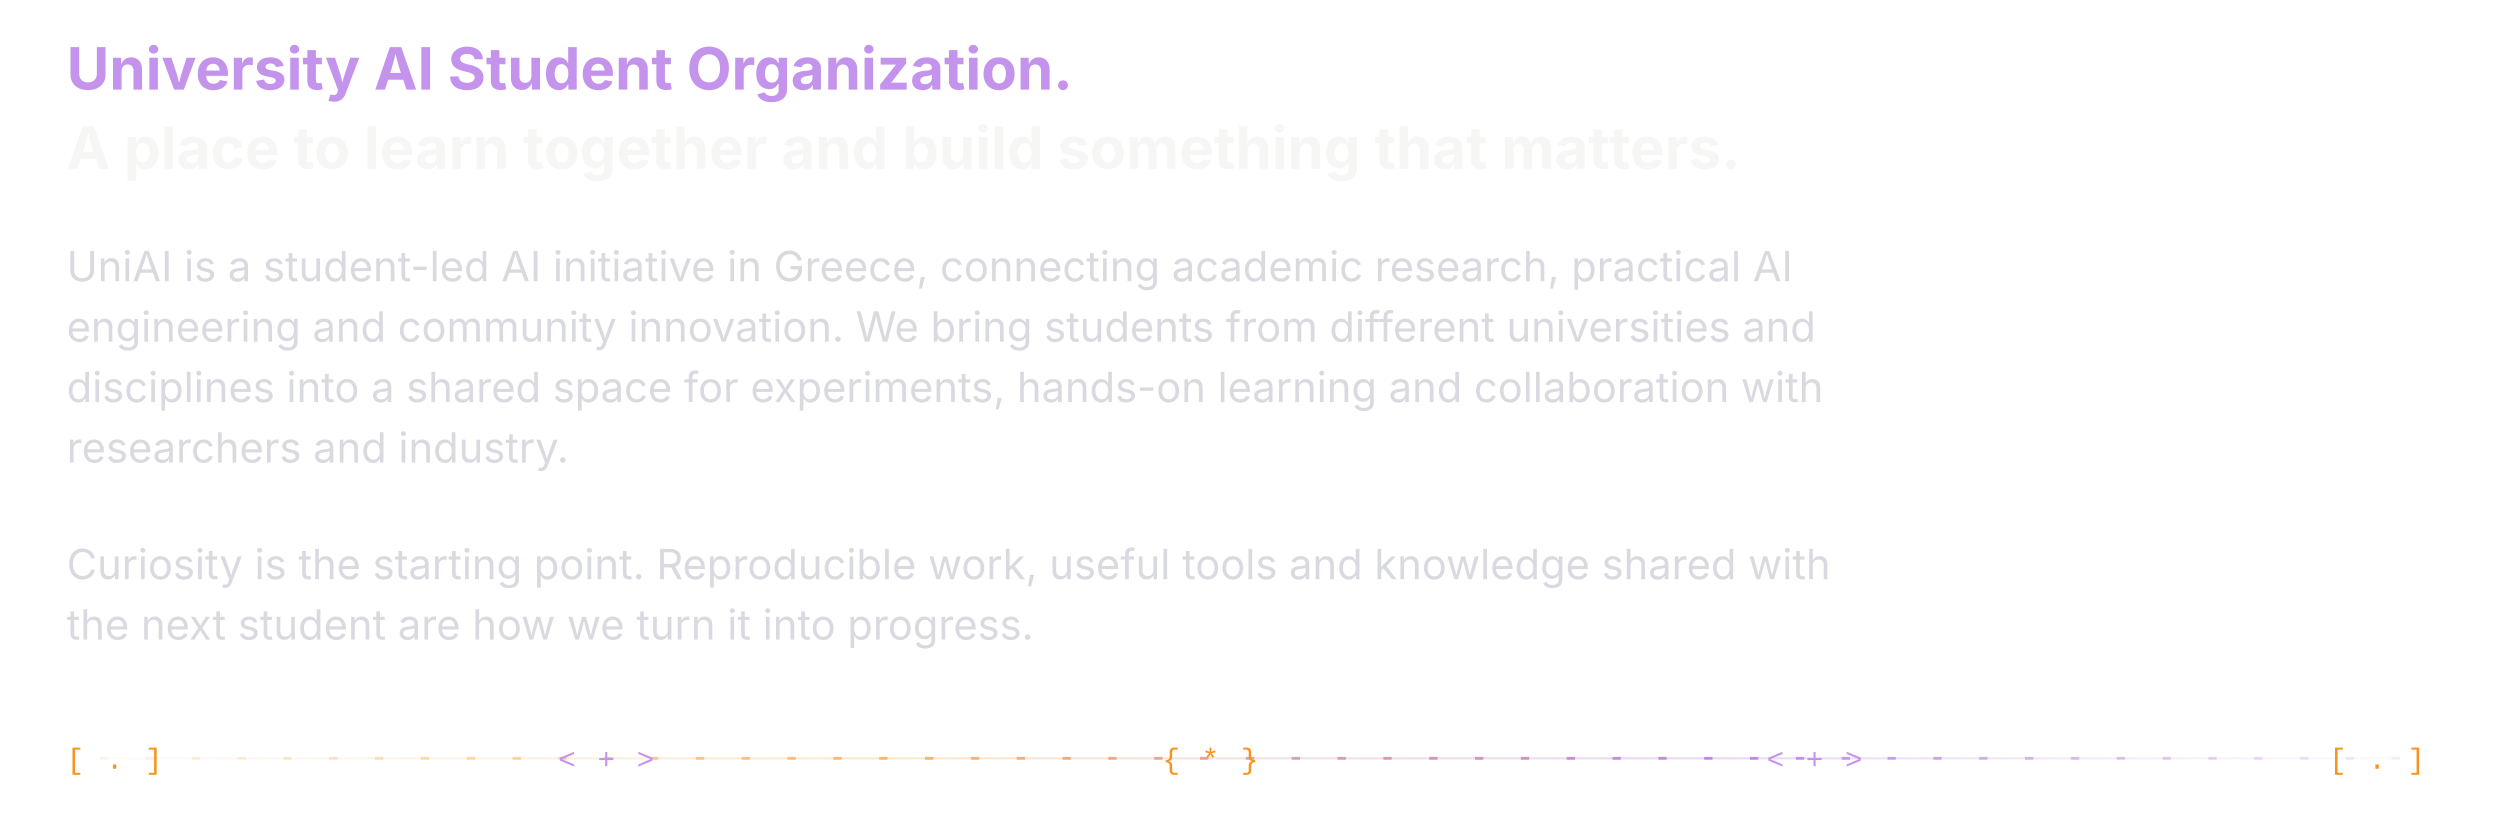
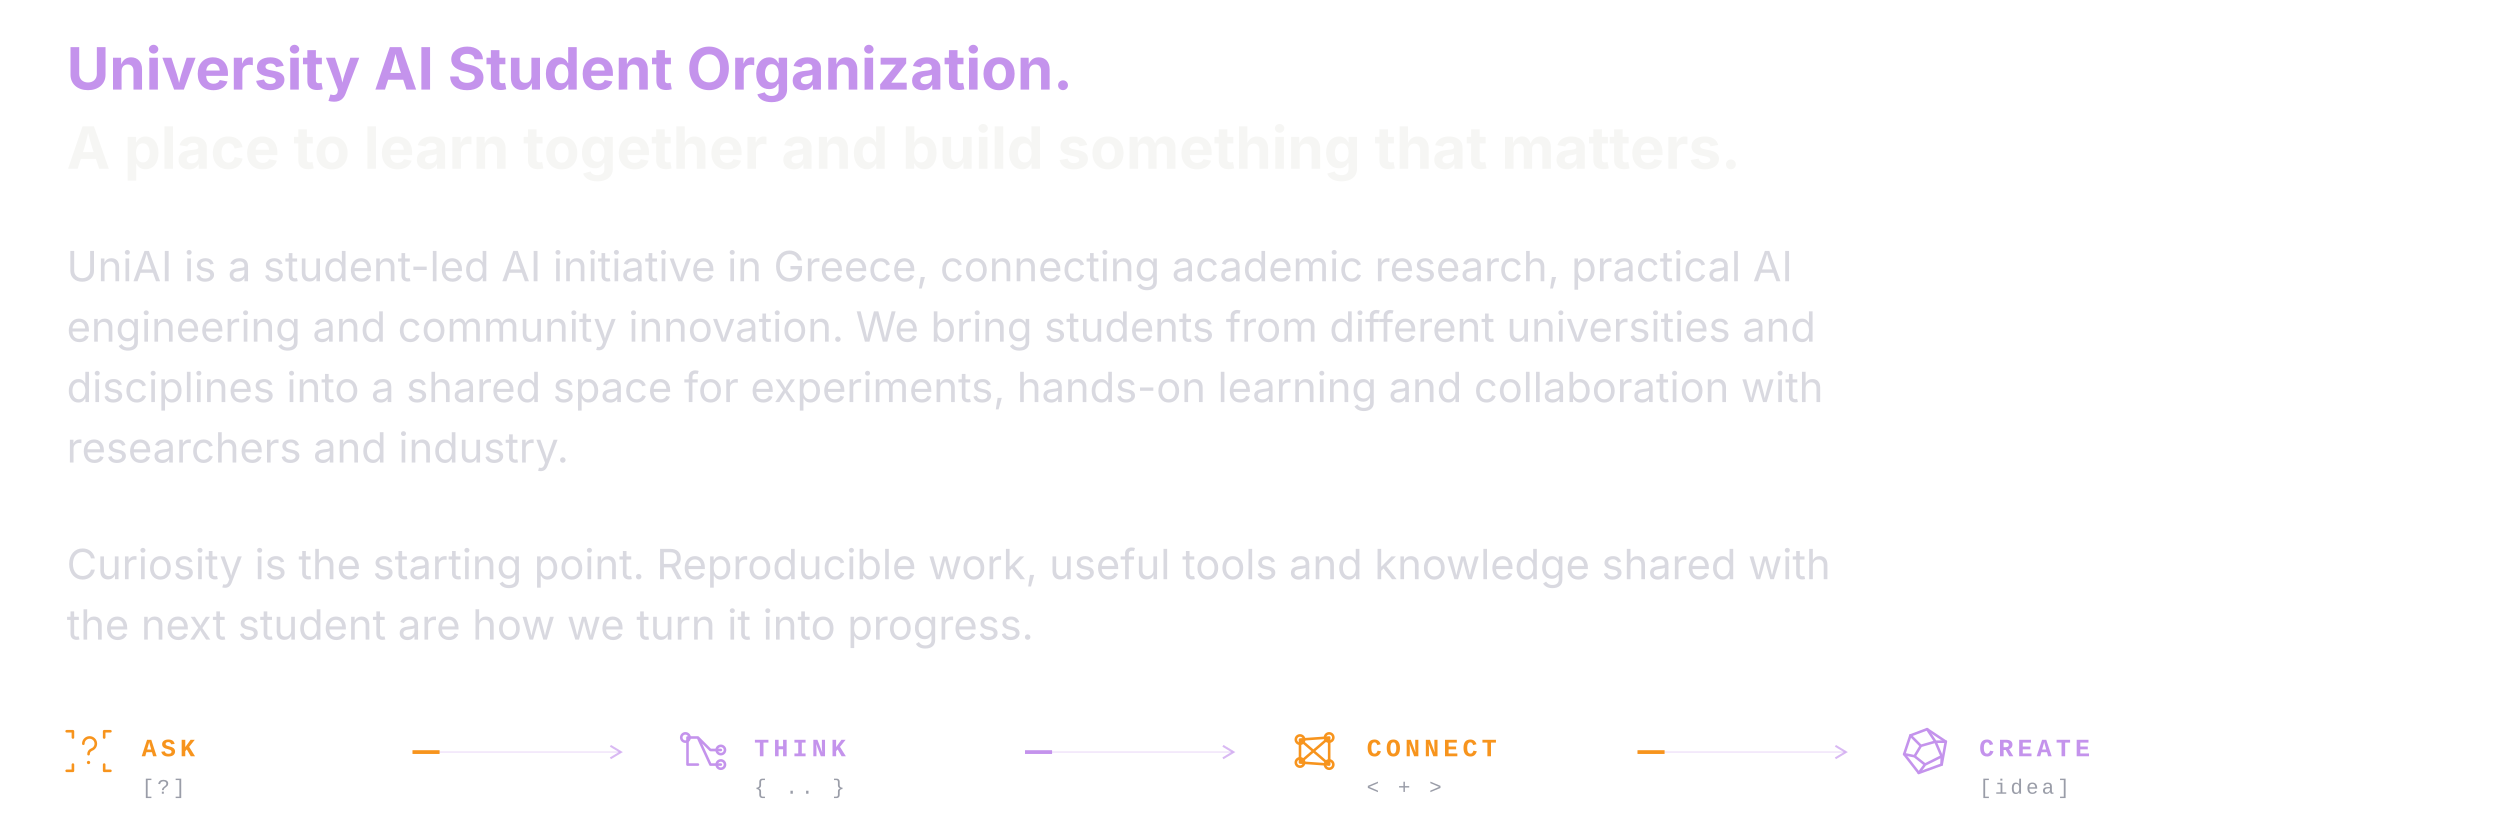
<svg xmlns="http://www.w3.org/2000/svg" width="1200" height="400" viewBox="0 0 1200 400" fill="none" role="img" aria-labelledby="title description">
  <defs>
    <linearGradient id="signal" x1="32" y1="0" x2="1168" y2="0" gradientUnits="userSpaceOnUse">
      <stop stop-color="#F7941D" stop-opacity=".1" />
      <stop offset=".35" stop-color="#F7941D" />
      <stop offset=".7" stop-color="#A04EDB" />
      <stop offset="1" stop-color="#A04EDB" stop-opacity=".1" />
    </linearGradient>
  </defs>
  <style>
text{font-family:system-ui,-apple-system,BlinkMacSystemFont,'Segoe UI',sans-serif}
.reveal{animation:reveal .9s cubic-bezier(.22,.61,.36,1) backwards}
.r1{animation-delay:.1s}.r2{animation-delay:.3s}.r3{animation-delay:.55s}.r4{animation-delay:.7s}.r5{animation-delay:.85s}.r6{animation-delay:1s}.r7{animation-delay:1.25s}.r8{animation-delay:1.4s}
.ascii{font-family:ui-monospace,SFMono-Regular,Consolas,'Liberation Mono',monospace}
- .signal{stroke-dasharray:4 18;animation:drift 12s linear infinite}
- .beacon{animation:breathe 6s ease-in-out infinite}
- .offset{animation-delay:-3s}
@keyframes reveal{from{opacity:.18;transform:translateY(5px)}to{opacity:1;transform:translateY(0)}}
@keyframes drift{to{stroke-dashoffset:-220}}
@keyframes breathe{0%,100%{opacity:.5}50%{opacity:1}}
- @media(prefers-reduced-motion:reduce){.reveal,.signal,.beacon{animation:none;opacity:1;transform:none}}
+ @media(prefers-reduced-motion:reduce){.reveal{animation:none;opacity:1;transform:none}}
+ 
+ .pipeline-stage{animation:stage 8s linear infinite}.phase-1{animation-delay:-6s}.phase-2{animation-delay:-4s}.phase-3{animation-delay:-2s}
+ .pipeline-packet{stroke-dasharray:13 90;animation:packet 8s linear infinite}.packet-1{animation-delay:-6s}.packet-2{animation-delay:-4s}
+ @keyframes stage{0%,22%{opacity:1}28%,94%{opacity:.52}100%{opacity:1}}
+ @keyframes packet{0%,3%{stroke-dashoffset:98;opacity:0}6%{opacity:1}24%{stroke-dashoffset:0;opacity:1}28%,100%{stroke-dashoffset:0;opacity:0}}
+ @media(prefers-reduced-motion:reduce){.pipeline-stage,.pipeline-packet{animation:none;opacity:1}.pipeline-packet{stroke-dasharray:4 10;stroke-dashoffset:0;opacity:.45}}
</style>
  <text class="reveal r1" x="32" y="43" fill="#C493EC" font-size="28" font-weight="650">University AI Student Organization.</text>
  <text class="reveal r2" x="32" y="81" fill="#F6F6F4" font-size="28" font-weight="650">A place to learn together and build something that matters.</text>
  <text class="reveal r3" x="32" y="135" fill="#D9D9E0" font-size="20">UniAI is a student-led AI initiative in Greece, connecting academic research, practical AI</text>
  <text class="reveal r4" x="32" y="164" fill="#D9D9E0" font-size="20">engineering and community innovation. We bring students from different universities and</text>
  <text class="reveal r5" x="32" y="193" fill="#D9D9E0" font-size="20">disciplines into a shared space for experiments, hands-on learning and collaboration with</text>
  <text class="reveal r6" x="32" y="222" fill="#D9D9E0" font-size="20">researchers and industry.</text>
  <text class="reveal r7" x="32" y="278" fill="#D9D9E0" font-size="20">Curiosity is the starting point. Reproducible work, useful tools and knowledge shared with</text>
  <text class="reveal r8" x="32" y="307" fill="#D9D9E0" font-size="20">the next student are how we turn it into progress.</text>
-   <g aria-hidden="true">
-     <path d="M48 364H1152" stroke="url(#signal)" stroke-width="1" opacity=".22" />
-     <path class="signal" d="M48 364H1152" stroke="url(#signal)" stroke-width="1.4" opacity=".6" />
-     <text class="ascii beacon " x="32" y="369" font-size="14" fill="#F7941D" letter-spacing="1">[ . ]</text>
-     <text class="ascii beacon offset" x="268" y="369" font-size="14" fill="#C493EC" letter-spacing="1">&lt; + &gt;</text>
-     <text class="ascii beacon " x="558" y="369" font-size="14" fill="#F7941D" letter-spacing="1">{ * }</text>
-     <text class="ascii beacon offset" x="848" y="369" font-size="14" fill="#C493EC" letter-spacing="1">&lt; + &gt;</text>
-     <text class="ascii beacon " x="1118" y="369" font-size="14" fill="#F7941D" letter-spacing="1">[ . ]</text>
+   <g aria-hidden="true" data-artwork="uniai-idea-pipeline">
+     <g class="pipeline-stage phase-0" transform="translate(32 350)">
+       <g stroke="#F7941D" stroke-width="1.25" stroke-linecap="round" stroke-linejoin="round" fill="none">
+         <path d="M3 4V1H0M18 4V1h3M3 17v3H0M18 17v3h3" />
+         <path d="M8 7a3 3 0 1 1 4 2.8c-1 .5-1.5 1.1-1.5 2.2" />
+         <circle cx="10.5" cy="16" r=".8" fill="#F7941D" stroke="none" />
+       </g>
+       <text class="ascii" x="36" y="13" font-size="12" font-weight="650" letter-spacing="2" fill="#F7941D">ASK</text>
+       <text class="ascii" x="36" y="31" font-size="10" letter-spacing="1.5" fill="#9A9DA8">[?]</text>
+     </g>
+     <path d="M198 361H298" stroke="#C493EC" stroke-width=".8" opacity=".23" />
+     <path class="pipeline-packet packet-0" d="M198 361H298" stroke="#F7941D" stroke-width="1.8" />
+     <path d="M293 358L298 361L293 364" stroke="#C493EC" stroke-width="1" opacity=".65" />
+     <g class="pipeline-stage phase-1" transform="translate(326 350)">
+       <g stroke="#C493EC" stroke-width="1.25" stroke-linecap="round" stroke-linejoin="round" fill="none">
+         <path d="M4 4h5l6 6h5M9 4l6 13h5M4 4v13h5" />
+         <circle cx="3" cy="4" r="2" />
+         <circle cx="20" cy="10" r="2" />
+         <circle cx="20" cy="17" r="2" />
+       </g>
+       <text class="ascii" x="36" y="13" font-size="12" font-weight="650" letter-spacing="2" fill="#C493EC">THINK</text>
+       <text class="ascii" x="36" y="31" font-size="10" letter-spacing="1.5" fill="#9A9DA8">{ .. }</text>
+     </g>
+     <path d="M492 361H592" stroke="#C493EC" stroke-width=".8" opacity=".23" />
+     <path class="pipeline-packet packet-1" d="M492 361H592" stroke="#C493EC" stroke-width="1.8" />
+     <path d="M587 358L592 361L587 364" stroke="#C493EC" stroke-width="1" opacity=".65" />
+     <g class="pipeline-stage phase-2" transform="translate(620 350)">
+       <g stroke="#F7941D" stroke-width="1.25" stroke-linecap="round" stroke-linejoin="round" fill="none">
+         <path d="M4 5L18 4L18 17L4 16L4 5L18 17M18 4L4 16" />
+         <circle cx="4" cy="5" r="2" />
+         <circle cx="18" cy="4" r="2" />
+         <circle cx="18" cy="17" r="2" />
+         <circle cx="4" cy="16" r="2" />
+       </g>
+       <text class="ascii" x="36" y="13" font-size="12" font-weight="650" letter-spacing="2" fill="#F7941D">CONNECT</text>
+       <text class="ascii" x="36" y="31" font-size="10" letter-spacing="1.5" fill="#9A9DA8">&lt; + &gt;</text>
+     </g>
+     <path d="M786 361H886" stroke="#C493EC" stroke-width=".8" opacity=".23" />
+     <path class="pipeline-packet packet-2" d="M786 361H886" stroke="#F7941D" stroke-width="1.8" />
+     <path d="M881 358L886 361L881 364" stroke="#C493EC" stroke-width="1" opacity=".65" />
+     <g class="pipeline-stage phase-3" transform="translate(914 350)">
+       <g stroke="#C493EC" stroke-width="1.25" stroke-linecap="round" stroke-linejoin="round" fill="none">
+         <path d="M11 0L20 6L18 17L7 21L0 12L3 3Z" />
+         <path d="M3 3L8 8L15 6L18 13L10 17L5 13L8 8M11 0L15 6L20 6M18 17L18 13M7 21L10 17M0 12L5 13" />
+       </g>
+       <text class="ascii" x="36" y="13" font-size="12" font-weight="650" letter-spacing="2" fill="#C493EC">CREATE</text>
+       <text class="ascii" x="36" y="31" font-size="10" letter-spacing="1.5" fill="#9A9DA8">[idea]</text>
+     </g>
  </g>
</svg>
